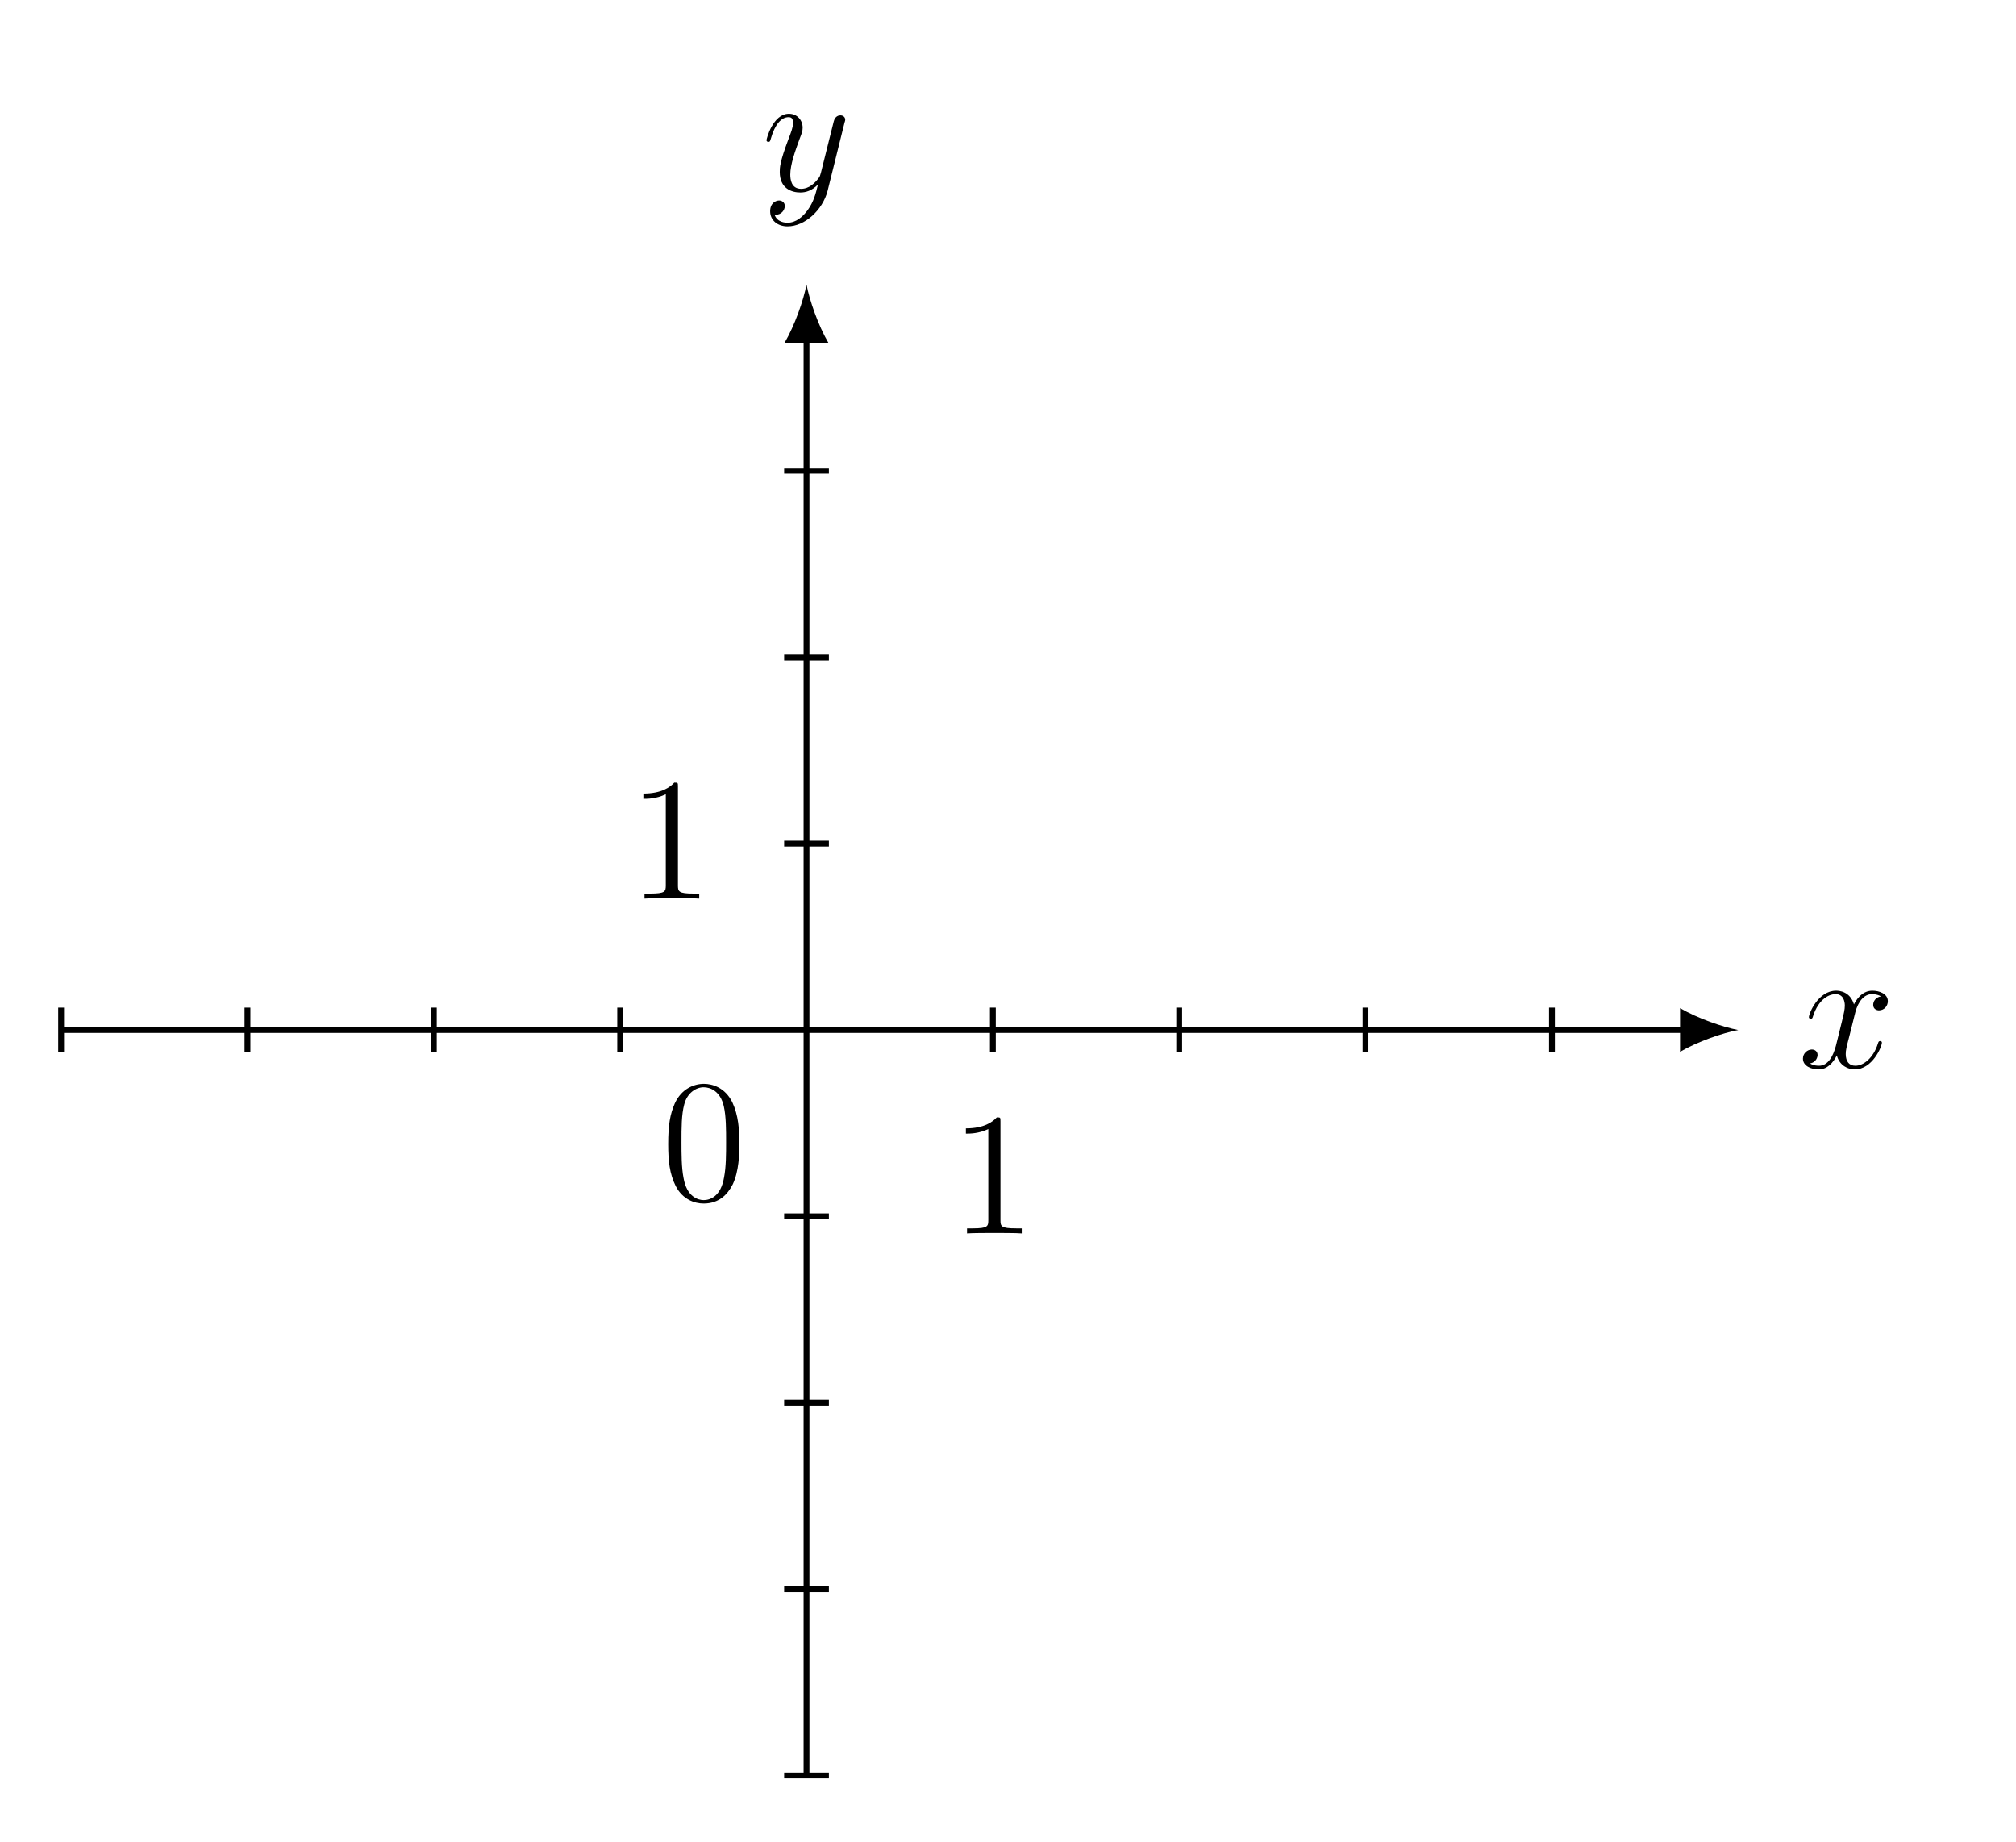
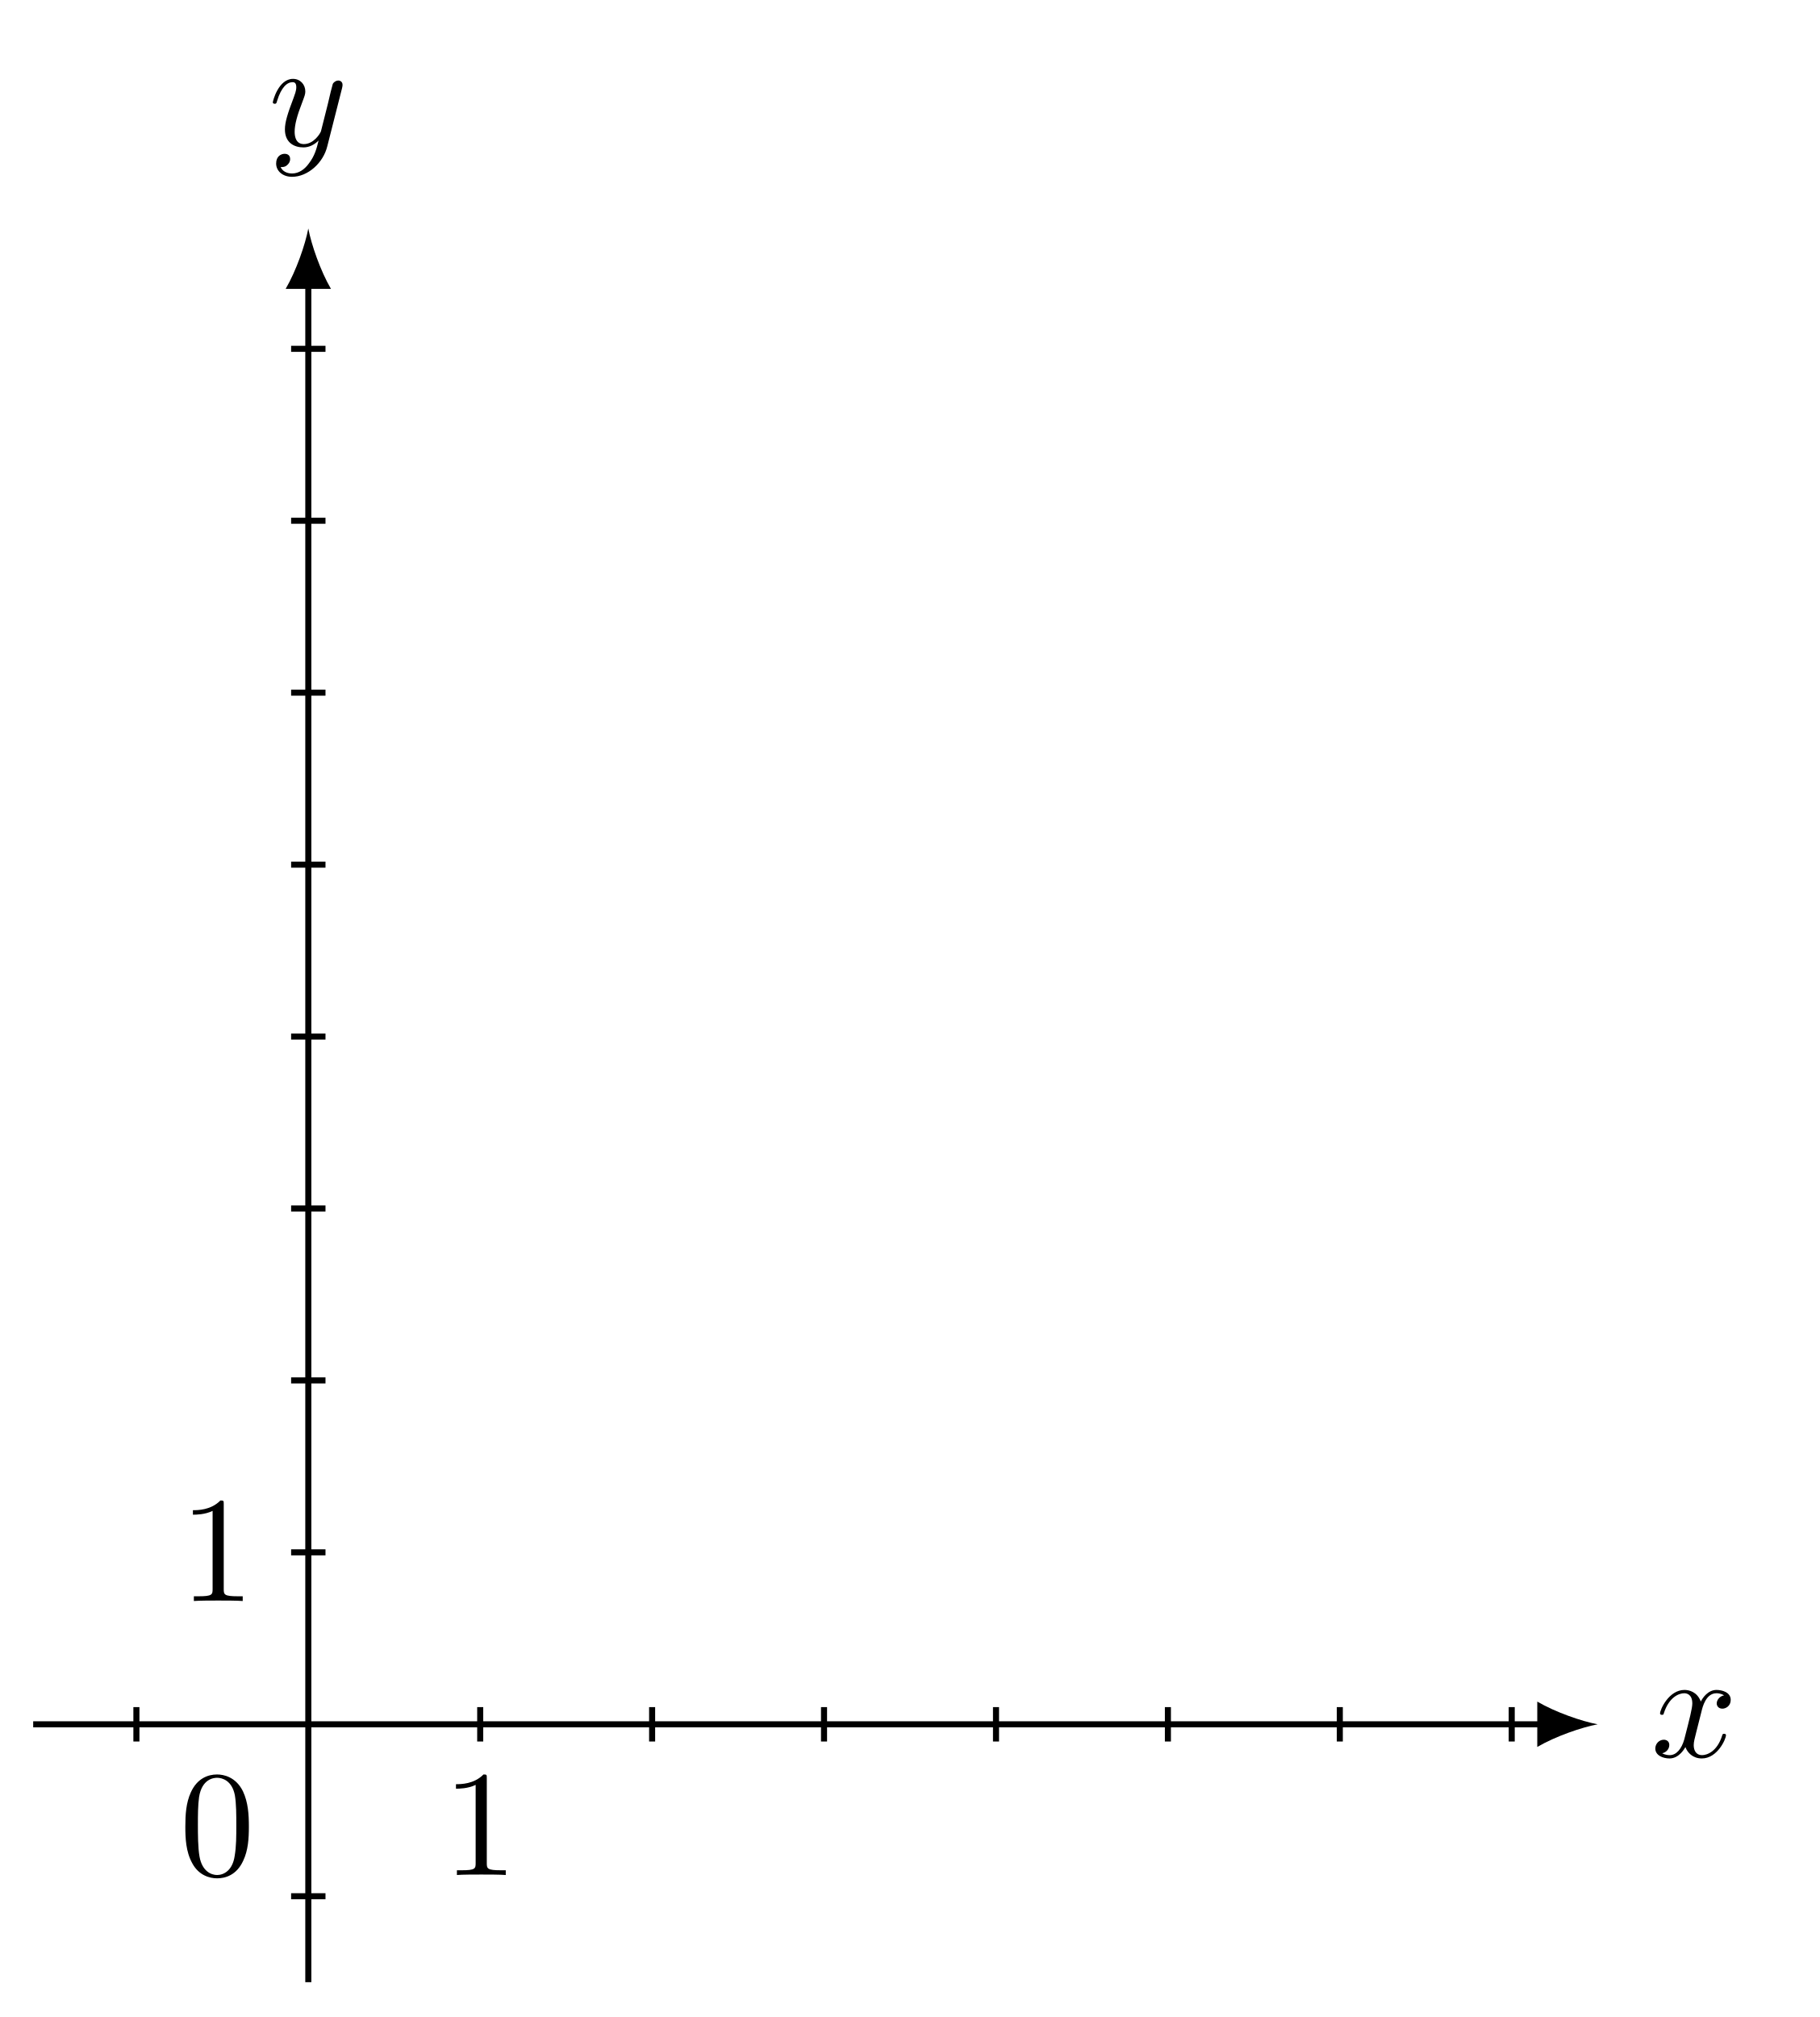
- <svg xmlns="http://www.w3.org/2000/svg" xmlns:xlink="http://www.w3.org/1999/xlink" data-source-hash="2322a0b646ab" width="137.626pt" height="125.69pt" viewBox="0 0 137.626 125.69" version="1.2">
+ <svg xmlns="http://www.w3.org/2000/svg" xmlns:xlink="http://www.w3.org/1999/xlink" data-source-hash="9bd2821d5ac5" width="119.898pt" height="132.903pt" viewBox="0 0 119.898 132.903" version="1.2">
  <defs>
    <g>
      <symbol overflow="visible" id="glyph0-0">
        <path style="stroke:none;" d="" />
      </symbol>
      <symbol overflow="visible" id="glyph0-1">
-         <path style="stroke:none;" d="M 5.719 -1.703 C 5.719 -1.766 5.672 -1.812 5.609 -1.812 C 5.5 -1.812 5.484 -1.75 5.453 -1.656 C 5.125 -0.609 4.438 -0.125 3.906 -0.125 C 3.484 -0.125 3.25 -0.422 3.25 -0.922 C 3.25 -1.188 3.297 -1.375 3.5 -2.156 L 3.906 -3.781 C 4.094 -4.5 4.5 -5.016 5.047 -5.016 C 5.047 -5.016 5.406 -5.016 5.656 -4.859 C 5.266 -4.797 5.125 -4.5 5.125 -4.281 C 5.125 -4 5.359 -3.906 5.516 -3.906 C 5.875 -3.906 6.125 -4.203 6.125 -4.531 C 6.125 -5.031 5.562 -5.25 5.062 -5.25 C 4.328 -5.25 3.922 -4.547 3.812 -4.312 C 3.547 -5.203 2.797 -5.25 2.594 -5.25 C 1.375 -5.25 0.734 -3.703 0.734 -3.438 C 0.734 -3.391 0.781 -3.328 0.859 -3.328 C 0.953 -3.328 0.984 -3.391 1 -3.453 C 1.406 -4.766 2.203 -5.016 2.547 -5.016 C 3.094 -5.016 3.188 -4.516 3.188 -4.234 C 3.188 -3.969 3.125 -3.703 2.984 -3.125 L 2.578 -1.484 C 2.391 -0.781 2.047 -0.125 1.422 -0.125 C 1.359 -0.125 1.062 -0.125 0.812 -0.281 C 1.234 -0.359 1.328 -0.719 1.328 -0.859 C 1.328 -1.094 1.156 -1.234 0.938 -1.234 C 0.641 -1.234 0.328 -0.984 0.328 -0.609 C 0.328 -0.109 0.891 0.125 1.406 0.125 C 1.984 0.125 2.391 -0.328 2.641 -0.828 C 2.828 -0.125 3.422 0.125 3.859 0.125 C 5.078 0.125 5.719 -1.438 5.719 -1.703 Z M 5.719 -1.703 " />
+         <path style="stroke:none;" d="M 3.328 -3 C 3.391 -3.266 3.609 -4.188 4.312 -4.188 C 4.359 -4.188 4.594 -4.188 4.812 -4.047 C 4.531 -4 4.328 -3.75 4.328 -3.516 C 4.328 -3.359 4.438 -3.172 4.703 -3.172 C 4.922 -3.172 5.25 -3.344 5.25 -3.75 C 5.25 -4.266 4.656 -4.406 4.312 -4.406 C 3.75 -4.406 3.391 -3.875 3.281 -3.641 C 3.031 -4.297 2.484 -4.406 2.203 -4.406 C 1.172 -4.406 0.594 -3.109 0.594 -2.859 C 0.594 -2.766 0.703 -2.766 0.719 -2.766 C 0.797 -2.766 0.828 -2.781 0.844 -2.875 C 1.188 -3.938 1.844 -4.188 2.188 -4.188 C 2.375 -4.188 2.719 -4.094 2.719 -3.516 C 2.719 -3.203 2.547 -2.531 2.188 -1.141 C 2.016 -0.531 1.672 -0.109 1.234 -0.109 C 1.172 -0.109 0.953 -0.109 0.734 -0.234 C 0.984 -0.281 1.203 -0.5 1.203 -0.781 C 1.203 -1.047 0.984 -1.125 0.844 -1.125 C 0.531 -1.125 0.281 -0.859 0.281 -0.547 C 0.281 -0.094 0.781 0.109 1.219 0.109 C 1.875 0.109 2.234 -0.594 2.266 -0.641 C 2.391 -0.281 2.75 0.109 3.344 0.109 C 4.375 0.109 4.938 -1.172 4.938 -1.422 C 4.938 -1.516 4.844 -1.516 4.812 -1.516 C 4.734 -1.516 4.703 -1.484 4.688 -1.406 C 4.359 -0.344 3.688 -0.109 3.359 -0.109 C 2.969 -0.109 2.812 -0.422 2.812 -0.766 C 2.812 -0.984 2.875 -1.203 2.984 -1.641 Z M 3.328 -3 " />
      </symbol>
      <symbol overflow="visible" id="glyph0-2">
-         <path style="stroke:none;" d="M 5.656 -4.641 C 5.672 -4.703 5.703 -4.766 5.703 -4.844 C 5.703 -5.016 5.562 -5.141 5.375 -5.141 C 5.266 -5.141 5.016 -5.094 4.922 -4.734 L 4.047 -1.234 C 3.984 -1.016 3.984 -0.984 3.891 -0.859 C 3.641 -0.531 3.25 -0.125 2.688 -0.125 C 2.016 -0.125 1.953 -0.781 1.953 -1.094 C 1.953 -1.781 2.281 -2.688 2.594 -3.547 C 2.734 -3.906 2.797 -4.062 2.797 -4.297 C 2.797 -4.797 2.438 -5.25 1.859 -5.25 C 0.766 -5.25 0.328 -3.531 0.328 -3.438 C 0.328 -3.391 0.375 -3.328 0.453 -3.328 C 0.562 -3.328 0.578 -3.375 0.625 -3.547 C 0.906 -4.547 1.359 -5.016 1.828 -5.016 C 1.938 -5.016 2.141 -5.016 2.141 -4.625 C 2.141 -4.312 2 -3.969 1.828 -3.516 C 1.234 -1.953 1.234 -1.562 1.234 -1.281 C 1.234 -0.141 2.047 0.125 2.641 0.125 C 3 0.125 3.422 0.016 3.844 -0.422 C 3.672 0.281 3.547 0.75 3.141 1.328 C 2.812 1.781 2.344 2.188 1.766 2.188 C 1.625 2.188 1.047 2.172 0.875 1.625 C 0.906 1.641 0.984 1.641 0.984 1.641 C 1.344 1.641 1.578 1.328 1.578 1.047 C 1.578 0.781 1.359 0.672 1.188 0.672 C 0.984 0.672 0.578 0.828 0.578 1.406 C 0.578 2.016 1.078 2.438 1.766 2.438 C 2.953 2.438 4.156 1.328 4.5 0.016 Z M 5.656 -4.641 " />
+         <path style="stroke:none;" d="M 4.844 -3.797 C 4.875 -3.938 4.875 -3.953 4.875 -4.016 C 4.875 -4.203 4.734 -4.297 4.594 -4.297 C 4.484 -4.297 4.328 -4.234 4.234 -4.078 C 4.219 -4.031 4.141 -3.719 4.094 -3.547 C 4.031 -3.281 3.969 -3.016 3.906 -2.75 L 3.453 -0.953 C 3.406 -0.812 2.984 -0.109 2.328 -0.109 C 1.828 -0.109 1.719 -0.547 1.719 -0.922 C 1.719 -1.375 1.875 -1.984 2.219 -2.859 C 2.375 -3.281 2.422 -3.391 2.422 -3.578 C 2.422 -4.031 2.094 -4.406 1.609 -4.406 C 0.656 -4.406 0.281 -2.953 0.281 -2.859 C 0.281 -2.766 0.391 -2.766 0.406 -2.766 C 0.5 -2.766 0.516 -2.781 0.562 -2.953 C 0.844 -3.875 1.234 -4.188 1.578 -4.188 C 1.656 -4.188 1.828 -4.188 1.828 -3.859 C 1.828 -3.609 1.719 -3.359 1.656 -3.172 C 1.25 -2.109 1.078 -1.547 1.078 -1.078 C 1.078 -0.188 1.703 0.109 2.297 0.109 C 2.672 0.109 3.016 -0.062 3.297 -0.344 C 3.172 0.172 3.047 0.672 2.641 1.188 C 2.391 1.531 2.016 1.828 1.547 1.828 C 1.406 1.828 0.969 1.797 0.797 1.406 C 0.953 1.406 1.078 1.406 1.219 1.281 C 1.328 1.188 1.422 1.062 1.422 0.875 C 1.422 0.562 1.156 0.531 1.062 0.531 C 0.828 0.531 0.5 0.688 0.5 1.172 C 0.5 1.672 0.938 2.047 1.547 2.047 C 2.578 2.047 3.609 1.141 3.875 0.016 Z M 4.844 -3.797 " />
      </symbol>
      <symbol overflow="visible" id="glyph1-0">
        <path style="stroke:none;" d="" />
      </symbol>
      <symbol overflow="visible" id="glyph1-1">
-         <path style="stroke:none;" d="M 5.344 -3.812 C 5.344 -4.797 5.281 -5.766 4.859 -6.672 C 4.359 -7.672 3.5 -7.922 2.922 -7.922 C 2.234 -7.922 1.391 -7.578 0.938 -6.594 C 0.609 -5.844 0.484 -5.109 0.484 -3.812 C 0.484 -2.656 0.578 -1.781 1 -0.938 C 1.469 -0.031 2.281 0.25 2.906 0.25 C 3.953 0.25 4.547 -0.375 4.891 -1.062 C 5.312 -1.953 5.344 -3.125 5.344 -3.812 Z M 4.438 -3.953 C 4.438 -3.156 4.438 -2.25 4.297 -1.531 C 4.078 -0.219 3.328 0.016 2.906 0.016 C 2.531 0.016 1.75 -0.203 1.531 -1.5 C 1.391 -2.219 1.391 -3.125 1.391 -3.953 C 1.391 -4.938 1.391 -5.812 1.578 -6.516 C 1.781 -7.312 2.391 -7.688 2.906 -7.688 C 3.359 -7.688 4.047 -7.422 4.281 -6.391 C 4.438 -5.703 4.438 -4.766 4.438 -3.953 Z M 4.438 -3.953 " />
+         <path style="stroke:none;" d="M 4.578 -3.188 C 4.578 -3.984 4.531 -4.781 4.188 -5.516 C 3.719 -6.469 2.906 -6.625 2.484 -6.625 C 1.891 -6.625 1.172 -6.375 0.75 -5.438 C 0.438 -4.75 0.391 -3.984 0.391 -3.188 C 0.391 -2.438 0.422 -1.547 0.844 -0.781 C 1.266 0.016 1.984 0.219 2.484 0.219 C 3.016 0.219 3.766 0.016 4.203 -0.938 C 4.531 -1.625 4.578 -2.406 4.578 -3.188 Z M 2.484 0 C 2.094 0 1.5 -0.25 1.328 -1.203 C 1.219 -1.797 1.219 -2.719 1.219 -3.297 C 1.219 -3.938 1.219 -4.594 1.297 -5.141 C 1.484 -6.312 2.234 -6.406 2.484 -6.406 C 2.812 -6.406 3.469 -6.234 3.656 -5.25 C 3.75 -4.688 3.75 -3.938 3.75 -3.297 C 3.75 -2.562 3.75 -1.875 3.641 -1.25 C 3.5 -0.297 2.922 0 2.484 0 Z M 2.484 0 " />
      </symbol>
      <symbol overflow="visible" id="glyph1-2">
-         <path style="stroke:none;" d="M 4.891 0 L 4.891 -0.344 L 4.516 -0.344 C 3.469 -0.344 3.438 -0.484 3.438 -0.922 L 3.438 -7.641 C 3.438 -7.922 3.438 -7.922 3.188 -7.922 C 2.906 -7.609 2.312 -7.172 1.078 -7.172 L 1.078 -6.812 C 1.359 -6.812 1.953 -6.812 2.609 -7.125 L 2.609 -0.922 C 2.609 -0.484 2.578 -0.344 1.531 -0.344 L 1.156 -0.344 L 1.156 0 C 1.484 -0.031 2.641 -0.031 3.031 -0.031 C 3.422 -0.031 4.562 -0.031 4.891 0 Z M 4.891 0 " />
+         <path style="stroke:none;" d="M 2.922 -6.375 C 2.922 -6.609 2.922 -6.625 2.703 -6.625 C 2.078 -5.984 1.203 -5.984 0.891 -5.984 L 0.891 -5.688 C 1.078 -5.688 1.672 -5.688 2.188 -5.938 L 2.188 -0.781 C 2.188 -0.422 2.156 -0.312 1.266 -0.312 L 0.953 -0.312 L 0.953 0 C 1.297 -0.031 2.156 -0.031 2.562 -0.031 C 2.953 -0.031 3.828 -0.031 4.172 0 L 4.172 -0.312 L 3.859 -0.312 C 2.953 -0.312 2.922 -0.422 2.922 -0.781 Z M 2.922 -6.375 " />
      </symbol>
    </g>
  </defs>
  <g id="surface1">
-     <path style="fill:none;stroke-width:0.399;stroke-linecap:butt;stroke-linejoin:miter;stroke:rgb(0%,0%,0%);stroke-opacity:1;stroke-miterlimit:10;" d="M -51.025 -0.002 L 60.195 -0.002 " transform="matrix(0.99729,0,0,-0.99729,55.05838,70.30672)" />
-     <path style=" stroke:none;fill-rule:nonzero;fill:rgb(0%,0%,0%);fill-opacity:1;" d="M 118.664 70.309 C 117.605 70.109 115.883 69.512 114.691 68.816 L 114.691 71.797 C 115.883 71.102 117.605 70.504 118.664 70.309 " />
+     <path style="fill:none;stroke-width:0.399;stroke-linecap:butt;stroke-linejoin:miter;stroke:rgb(0%,0%,0%);stroke-opacity:1;stroke-miterlimit:10;" d="M -18.144 -0.002 L 81.453 -0.002 " transform="matrix(0.99915,0,0,-0.99915,20.31572,113.6154)" />
+     <path style=" stroke:none;fill-rule:nonzero;fill:rgb(0%,0%,0%);fill-opacity:1;" d="M 105.281 113.617 C 104.223 113.418 102.496 112.82 101.301 112.121 L 101.301 115.109 C 102.496 114.41 104.223 113.816 105.281 113.617 " />
    <g style="fill:rgb(0%,0%,0%);fill-opacity:1;">
-       <use xlink:href="#glyph0-1" x="122.753" y="72.874" />
+       <use xlink:href="#glyph0-1" x="108.798" y="115.758" />
    </g>
-     <path style="fill:none;stroke-width:0.399;stroke-linecap:butt;stroke-linejoin:miter;stroke:rgb(0%,0%,0%);stroke-opacity:1;stroke-miterlimit:10;" d="M 0 -51.023 L 0 47.439 " transform="matrix(0.99729,0,0,-0.99729,55.05838,70.30672)" />
-     <path style=" stroke:none;fill-rule:nonzero;fill:rgb(0%,0%,0%);fill-opacity:1;" d="M 55.059 19.422 C 54.859 20.48 54.262 22.203 53.566 23.395 L 56.547 23.395 C 55.852 22.203 55.258 20.48 55.059 19.422 " />
+     <path style="fill:none;stroke-width:0.399;stroke-linecap:butt;stroke-linejoin:miter;stroke:rgb(0%,0%,0%);stroke-opacity:1;stroke-miterlimit:10;" d="M 0.001 -17.008 L 0.001 95.059 " transform="matrix(0.99915,0,0,-0.99915,20.31572,113.6154)" />
+     <path style=" stroke:none;fill-rule:nonzero;fill:rgb(0%,0%,0%);fill-opacity:1;" d="M 20.316 15.055 C 20.117 16.117 19.52 17.84 18.824 19.035 L 21.809 19.035 C 21.113 17.84 20.516 16.117 20.316 15.055 " />
    <g style="fill:rgb(0%,0%,0%);fill-opacity:1;">
-       <use xlink:href="#glyph0-2" x="51.998" y="13.014" />
+       <use xlink:href="#glyph0-2" x="17.697" y="9.603" />
    </g>
-     <path style="fill:none;stroke-width:0.399;stroke-linecap:butt;stroke-linejoin:miter;stroke:rgb(0%,0%,0%);stroke-opacity:1;stroke-miterlimit:10;" d="M -51.025 -1.529 L -51.025 1.53 " transform="matrix(0.99729,0,0,-0.99729,55.05838,70.30672)" />
-     <path style="fill:none;stroke-width:0.399;stroke-linecap:butt;stroke-linejoin:miter;stroke:rgb(0%,0%,0%);stroke-opacity:1;stroke-miterlimit:10;" d="M -38.268 -1.529 L -38.268 1.53 " transform="matrix(0.99729,0,0,-0.99729,55.05838,70.30672)" />
-     <path style="fill:none;stroke-width:0.399;stroke-linecap:butt;stroke-linejoin:miter;stroke:rgb(0%,0%,0%);stroke-opacity:1;stroke-miterlimit:10;" d="M -25.51 -1.529 L -25.51 1.53 " transform="matrix(0.99729,0,0,-0.99729,55.05838,70.30672)" />
-     <path style="fill:none;stroke-width:0.399;stroke-linecap:butt;stroke-linejoin:miter;stroke:rgb(0%,0%,0%);stroke-opacity:1;stroke-miterlimit:10;" d="M -12.757 -1.529 L -12.757 1.53 " transform="matrix(0.99729,0,0,-0.99729,55.05838,70.30672)" />
-     <path style="fill:none;stroke-width:0.399;stroke-linecap:butt;stroke-linejoin:miter;stroke:rgb(0%,0%,0%);stroke-opacity:1;stroke-miterlimit:10;" d="M 12.757 -1.529 L 12.757 1.53 " transform="matrix(0.99729,0,0,-0.99729,55.05838,70.30672)" />
-     <path style="fill:none;stroke-width:0.399;stroke-linecap:butt;stroke-linejoin:miter;stroke:rgb(0%,0%,0%);stroke-opacity:1;stroke-miterlimit:10;" d="M 25.511 -1.529 L 25.511 1.53 " transform="matrix(0.99729,0,0,-0.99729,55.05838,70.30672)" />
-     <path style="fill:none;stroke-width:0.399;stroke-linecap:butt;stroke-linejoin:miter;stroke:rgb(0%,0%,0%);stroke-opacity:1;stroke-miterlimit:10;" d="M 38.268 -1.529 L 38.268 1.53 " transform="matrix(0.99729,0,0,-0.99729,55.05838,70.30672)" />
-     <path style="fill:none;stroke-width:0.399;stroke-linecap:butt;stroke-linejoin:miter;stroke:rgb(0%,0%,0%);stroke-opacity:1;stroke-miterlimit:10;" d="M 51.025 -1.529 L 51.025 1.53 " transform="matrix(0.99729,0,0,-0.99729,55.05838,70.30672)" />
-     <path style="fill:none;stroke-width:0.399;stroke-linecap:butt;stroke-linejoin:miter;stroke:rgb(0%,0%,0%);stroke-opacity:1;stroke-miterlimit:10;" d="M -1.531 -51.023 L 1.532 -51.023 " transform="matrix(0.99729,0,0,-0.99729,55.05838,70.30672)" />
-     <path style="fill:none;stroke-width:0.399;stroke-linecap:butt;stroke-linejoin:miter;stroke:rgb(0%,0%,0%);stroke-opacity:1;stroke-miterlimit:10;" d="M -1.531 -38.27 L 1.532 -38.27 " transform="matrix(0.99729,0,0,-0.99729,55.05838,70.30672)" />
-     <path style="fill:none;stroke-width:0.399;stroke-linecap:butt;stroke-linejoin:miter;stroke:rgb(0%,0%,0%);stroke-opacity:1;stroke-miterlimit:10;" d="M -1.531 -25.512 L 1.532 -25.512 " transform="matrix(0.99729,0,0,-0.99729,55.05838,70.30672)" />
-     <path style="fill:none;stroke-width:0.399;stroke-linecap:butt;stroke-linejoin:miter;stroke:rgb(0%,0%,0%);stroke-opacity:1;stroke-miterlimit:10;" d="M -1.531 -12.755 L 1.532 -12.755 " transform="matrix(0.99729,0,0,-0.99729,55.05838,70.30672)" />
-     <path style="fill:none;stroke-width:0.399;stroke-linecap:butt;stroke-linejoin:miter;stroke:rgb(0%,0%,0%);stroke-opacity:1;stroke-miterlimit:10;" d="M -1.531 12.755 L 1.532 12.755 " transform="matrix(0.99729,0,0,-0.99729,55.05838,70.30672)" />
-     <path style="fill:none;stroke-width:0.399;stroke-linecap:butt;stroke-linejoin:miter;stroke:rgb(0%,0%,0%);stroke-opacity:1;stroke-miterlimit:10;" d="M -1.531 25.513 L 1.532 25.513 " transform="matrix(0.99729,0,0,-0.99729,55.05838,70.30672)" />
-     <path style="fill:none;stroke-width:0.399;stroke-linecap:butt;stroke-linejoin:miter;stroke:rgb(0%,0%,0%);stroke-opacity:1;stroke-miterlimit:10;" d="M -1.531 38.27 L 1.532 38.27 " transform="matrix(0.99729,0,0,-0.99729,55.05838,70.30672)" />
+     <path style="fill:none;stroke-width:0.399;stroke-linecap:butt;stroke-linejoin:miter;stroke:rgb(0%,0%,0%);stroke-opacity:1;stroke-miterlimit:10;" d="M -11.337 -1.136 L -11.337 1.132 " transform="matrix(0.99915,0,0,-0.99915,20.31572,113.6154)" />
+     <path style="fill:none;stroke-width:0.399;stroke-linecap:butt;stroke-linejoin:miter;stroke:rgb(0%,0%,0%);stroke-opacity:1;stroke-miterlimit:10;" d="M 11.338 -1.136 L 11.338 1.132 " transform="matrix(0.99915,0,0,-0.99915,20.31572,113.6154)" />
+     <path style="fill:none;stroke-width:0.399;stroke-linecap:butt;stroke-linejoin:miter;stroke:rgb(0%,0%,0%);stroke-opacity:1;stroke-miterlimit:10;" d="M 22.676 -1.136 L 22.676 1.132 " transform="matrix(0.99915,0,0,-0.99915,20.31572,113.6154)" />
+     <path style="fill:none;stroke-width:0.399;stroke-linecap:butt;stroke-linejoin:miter;stroke:rgb(0%,0%,0%);stroke-opacity:1;stroke-miterlimit:10;" d="M 34.014 -1.136 L 34.014 1.132 " transform="matrix(0.99915,0,0,-0.99915,20.31572,113.6154)" />
+     <path style="fill:none;stroke-width:0.399;stroke-linecap:butt;stroke-linejoin:miter;stroke:rgb(0%,0%,0%);stroke-opacity:1;stroke-miterlimit:10;" d="M 45.356 -1.136 L 45.356 1.132 " transform="matrix(0.99915,0,0,-0.99915,20.31572,113.6154)" />
+     <path style="fill:none;stroke-width:0.399;stroke-linecap:butt;stroke-linejoin:miter;stroke:rgb(0%,0%,0%);stroke-opacity:1;stroke-miterlimit:10;" d="M 56.693 -1.136 L 56.693 1.132 " transform="matrix(0.99915,0,0,-0.99915,20.31572,113.6154)" />
+     <path style="fill:none;stroke-width:0.399;stroke-linecap:butt;stroke-linejoin:miter;stroke:rgb(0%,0%,0%);stroke-opacity:1;stroke-miterlimit:10;" d="M 68.031 -1.136 L 68.031 1.132 " transform="matrix(0.99915,0,0,-0.99915,20.31572,113.6154)" />
+     <path style="fill:none;stroke-width:0.399;stroke-linecap:butt;stroke-linejoin:miter;stroke:rgb(0%,0%,0%);stroke-opacity:1;stroke-miterlimit:10;" d="M 79.369 -1.136 L 79.369 1.132 " transform="matrix(0.99915,0,0,-0.99915,20.31572,113.6154)" />
+     <path style="fill:none;stroke-width:0.399;stroke-linecap:butt;stroke-linejoin:miter;stroke:rgb(0%,0%,0%);stroke-opacity:1;stroke-miterlimit:10;" d="M -1.133 -11.34 L 1.134 -11.34 " transform="matrix(0.99915,0,0,-0.99915,20.31572,113.6154)" />
+     <path style="fill:none;stroke-width:0.399;stroke-linecap:butt;stroke-linejoin:miter;stroke:rgb(0%,0%,0%);stroke-opacity:1;stroke-miterlimit:10;" d="M -1.133 11.34 L 1.134 11.34 " transform="matrix(0.99915,0,0,-0.99915,20.31572,113.6154)" />
+     <path style="fill:none;stroke-width:0.399;stroke-linecap:butt;stroke-linejoin:miter;stroke:rgb(0%,0%,0%);stroke-opacity:1;stroke-miterlimit:10;" d="M -1.133 22.678 L 1.134 22.678 " transform="matrix(0.99915,0,0,-0.99915,20.31572,113.6154)" />
+     <path style="fill:none;stroke-width:0.399;stroke-linecap:butt;stroke-linejoin:miter;stroke:rgb(0%,0%,0%);stroke-opacity:1;stroke-miterlimit:10;" d="M -1.133 34.015 L 1.134 34.015 " transform="matrix(0.99915,0,0,-0.99915,20.31572,113.6154)" />
+     <path style="fill:none;stroke-width:0.399;stroke-linecap:butt;stroke-linejoin:miter;stroke:rgb(0%,0%,0%);stroke-opacity:1;stroke-miterlimit:10;" d="M -1.133 45.353 L 1.134 45.353 " transform="matrix(0.99915,0,0,-0.99915,20.31572,113.6154)" />
+     <path style="fill:none;stroke-width:0.399;stroke-linecap:butt;stroke-linejoin:miter;stroke:rgb(0%,0%,0%);stroke-opacity:1;stroke-miterlimit:10;" d="M -1.133 56.691 L 1.134 56.691 " transform="matrix(0.99915,0,0,-0.99915,20.31572,113.6154)" />
+     <path style="fill:none;stroke-width:0.399;stroke-linecap:butt;stroke-linejoin:miter;stroke:rgb(0%,0%,0%);stroke-opacity:1;stroke-miterlimit:10;" d="M -1.133 68.033 L 1.134 68.033 " transform="matrix(0.99915,0,0,-0.99915,20.31572,113.6154)" />
+     <path style="fill:none;stroke-width:0.399;stroke-linecap:butt;stroke-linejoin:miter;stroke:rgb(0%,0%,0%);stroke-opacity:1;stroke-miterlimit:10;" d="M -1.133 79.37 L 1.134 79.37 " transform="matrix(0.99915,0,0,-0.99915,20.31572,113.6154)" />
+     <path style="fill:none;stroke-width:0.399;stroke-linecap:butt;stroke-linejoin:miter;stroke:rgb(0%,0%,0%);stroke-opacity:1;stroke-miterlimit:10;" d="M -1.133 90.708 L 1.134 90.708 " transform="matrix(0.99915,0,0,-0.99915,20.31572,113.6154)" />
    <g style="fill:rgb(0%,0%,0%);fill-opacity:1;">
-       <use xlink:href="#glyph1-1" x="45.131" y="81.905" />
+       <use xlink:href="#glyph1-1" x="11.822" y="123.547" />
    </g>
    <g style="fill:rgb(0%,0%,0%);fill-opacity:1;">
-       <use xlink:href="#glyph1-2" x="64.861" y="84.195" />
+       <use xlink:href="#glyph1-2" x="29.156" y="123.547" />
    </g>
    <g style="fill:rgb(0%,0%,0%);fill-opacity:1;">
-       <use xlink:href="#glyph1-2" x="42.842" y="61.34" />
+       <use xlink:href="#glyph1-2" x="11.822" y="105.493" />
    </g>
  </g>
</svg>
